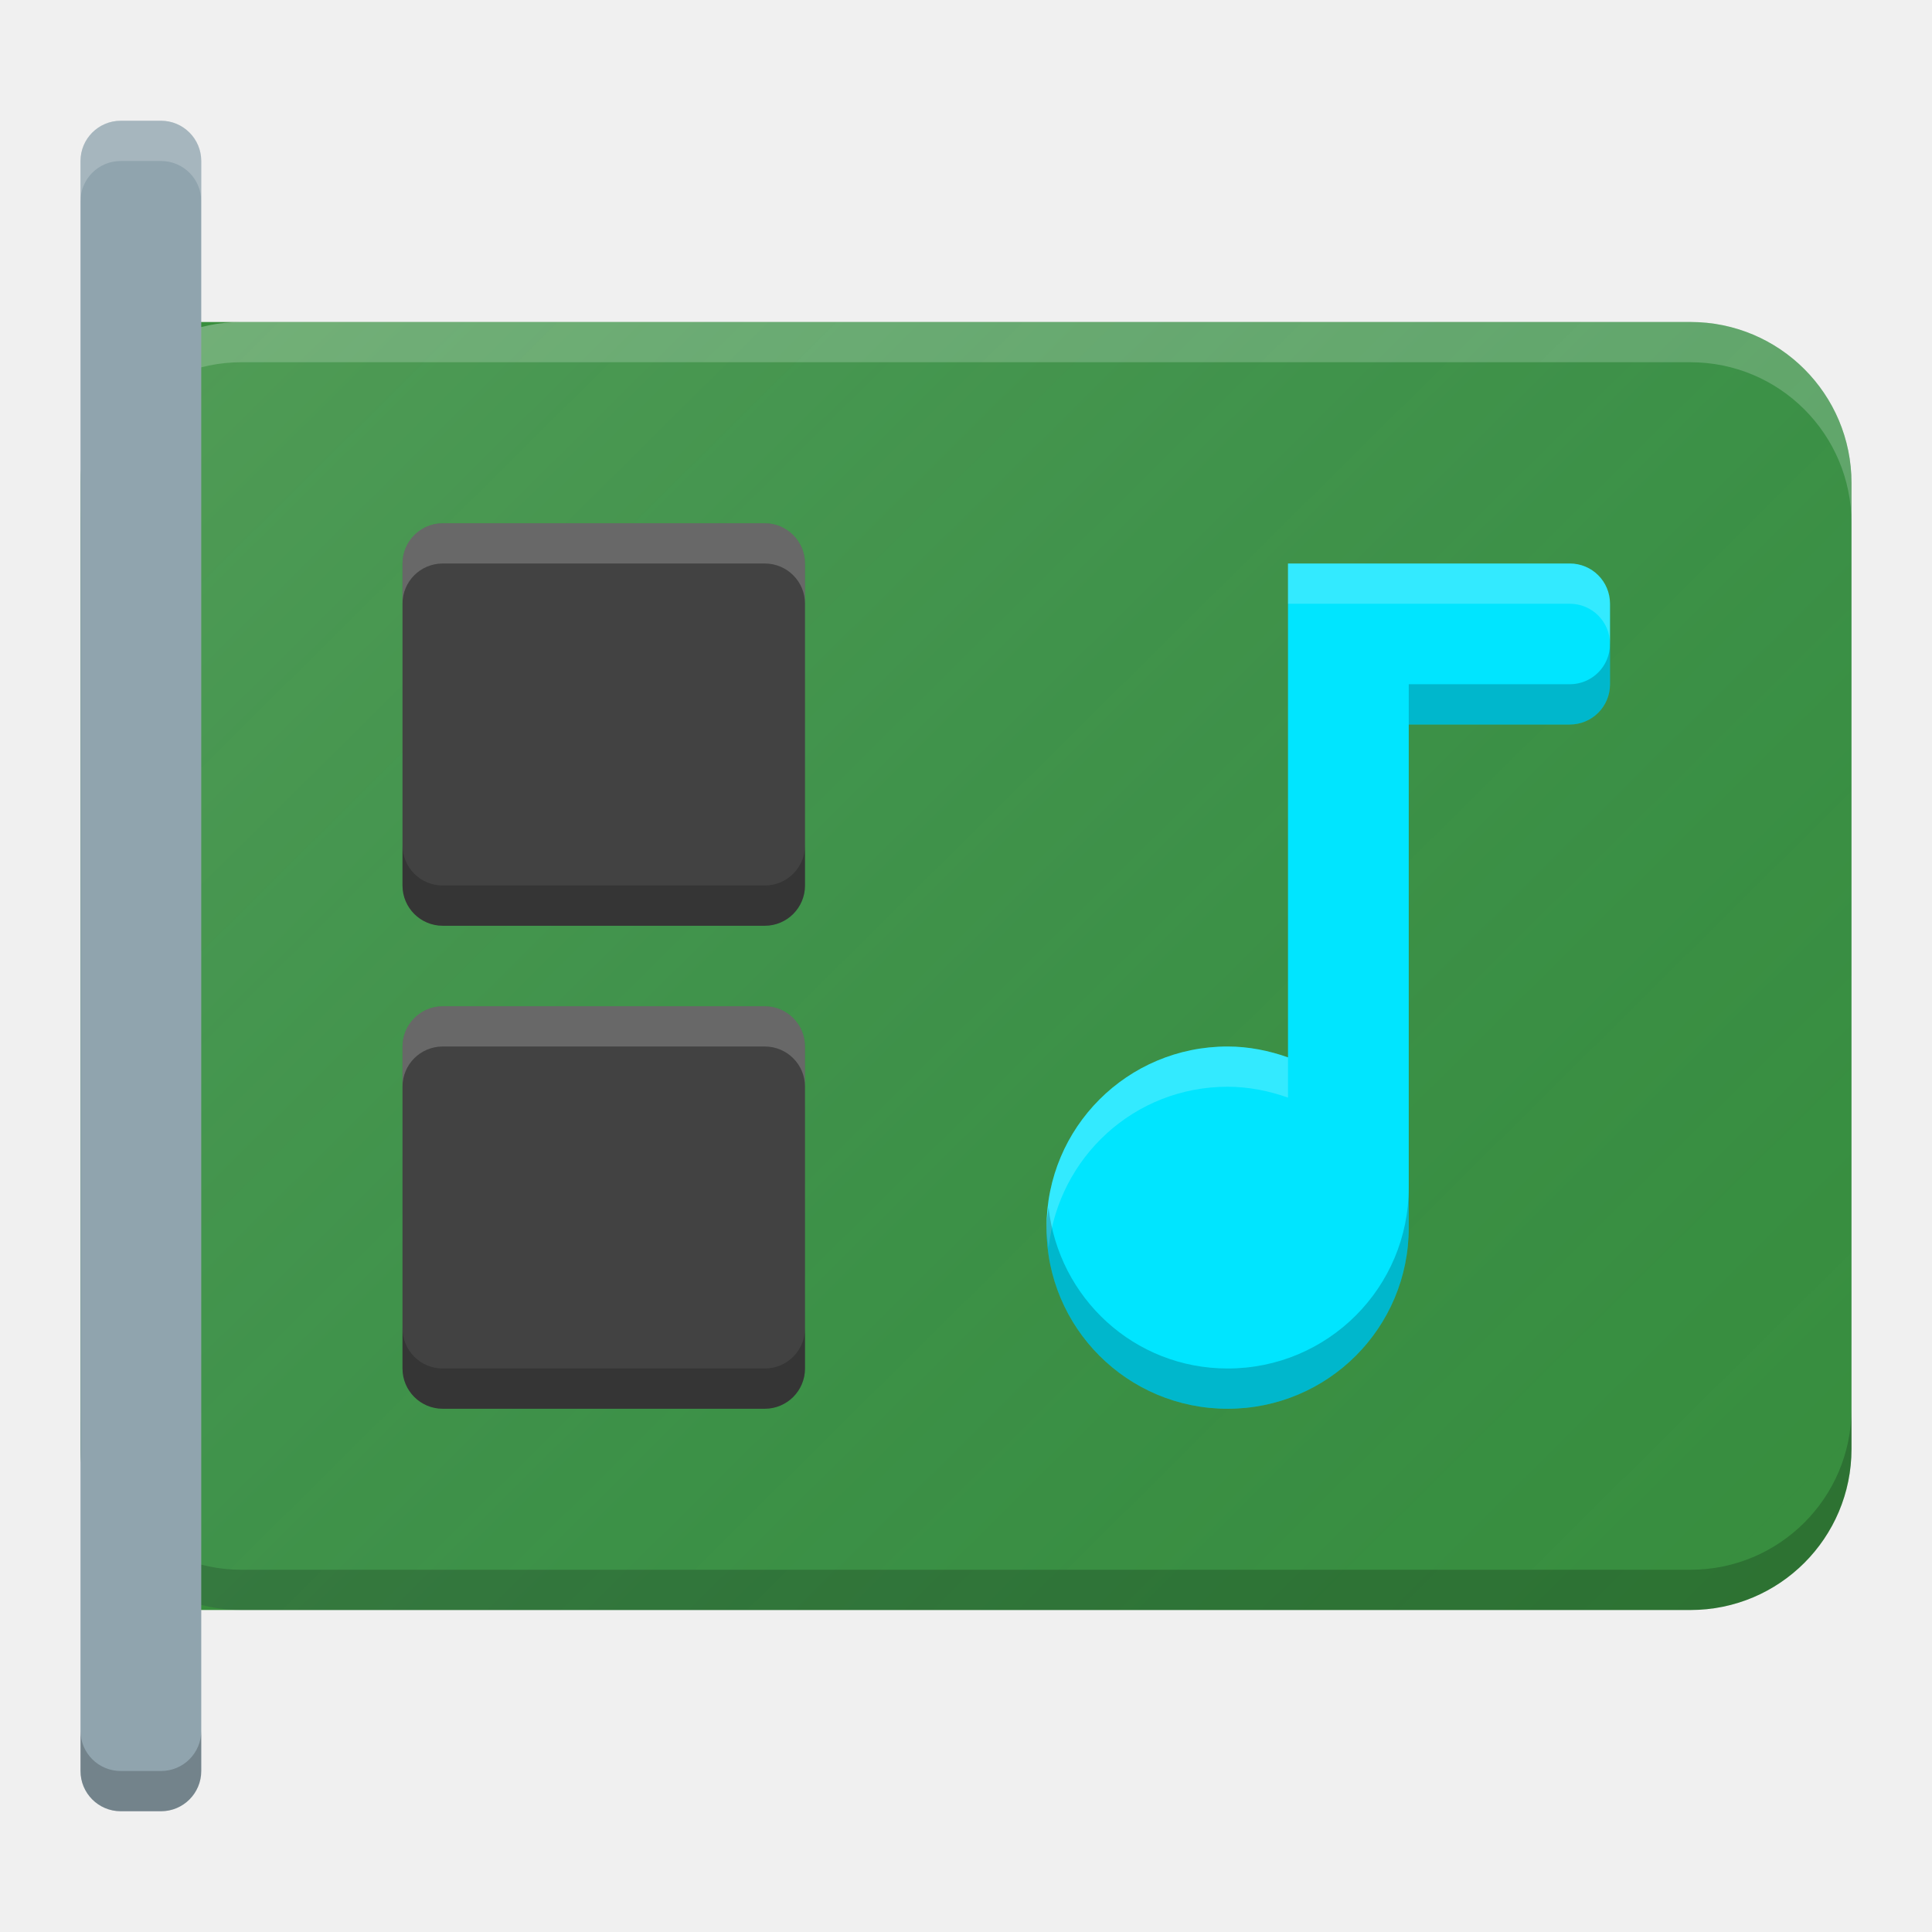
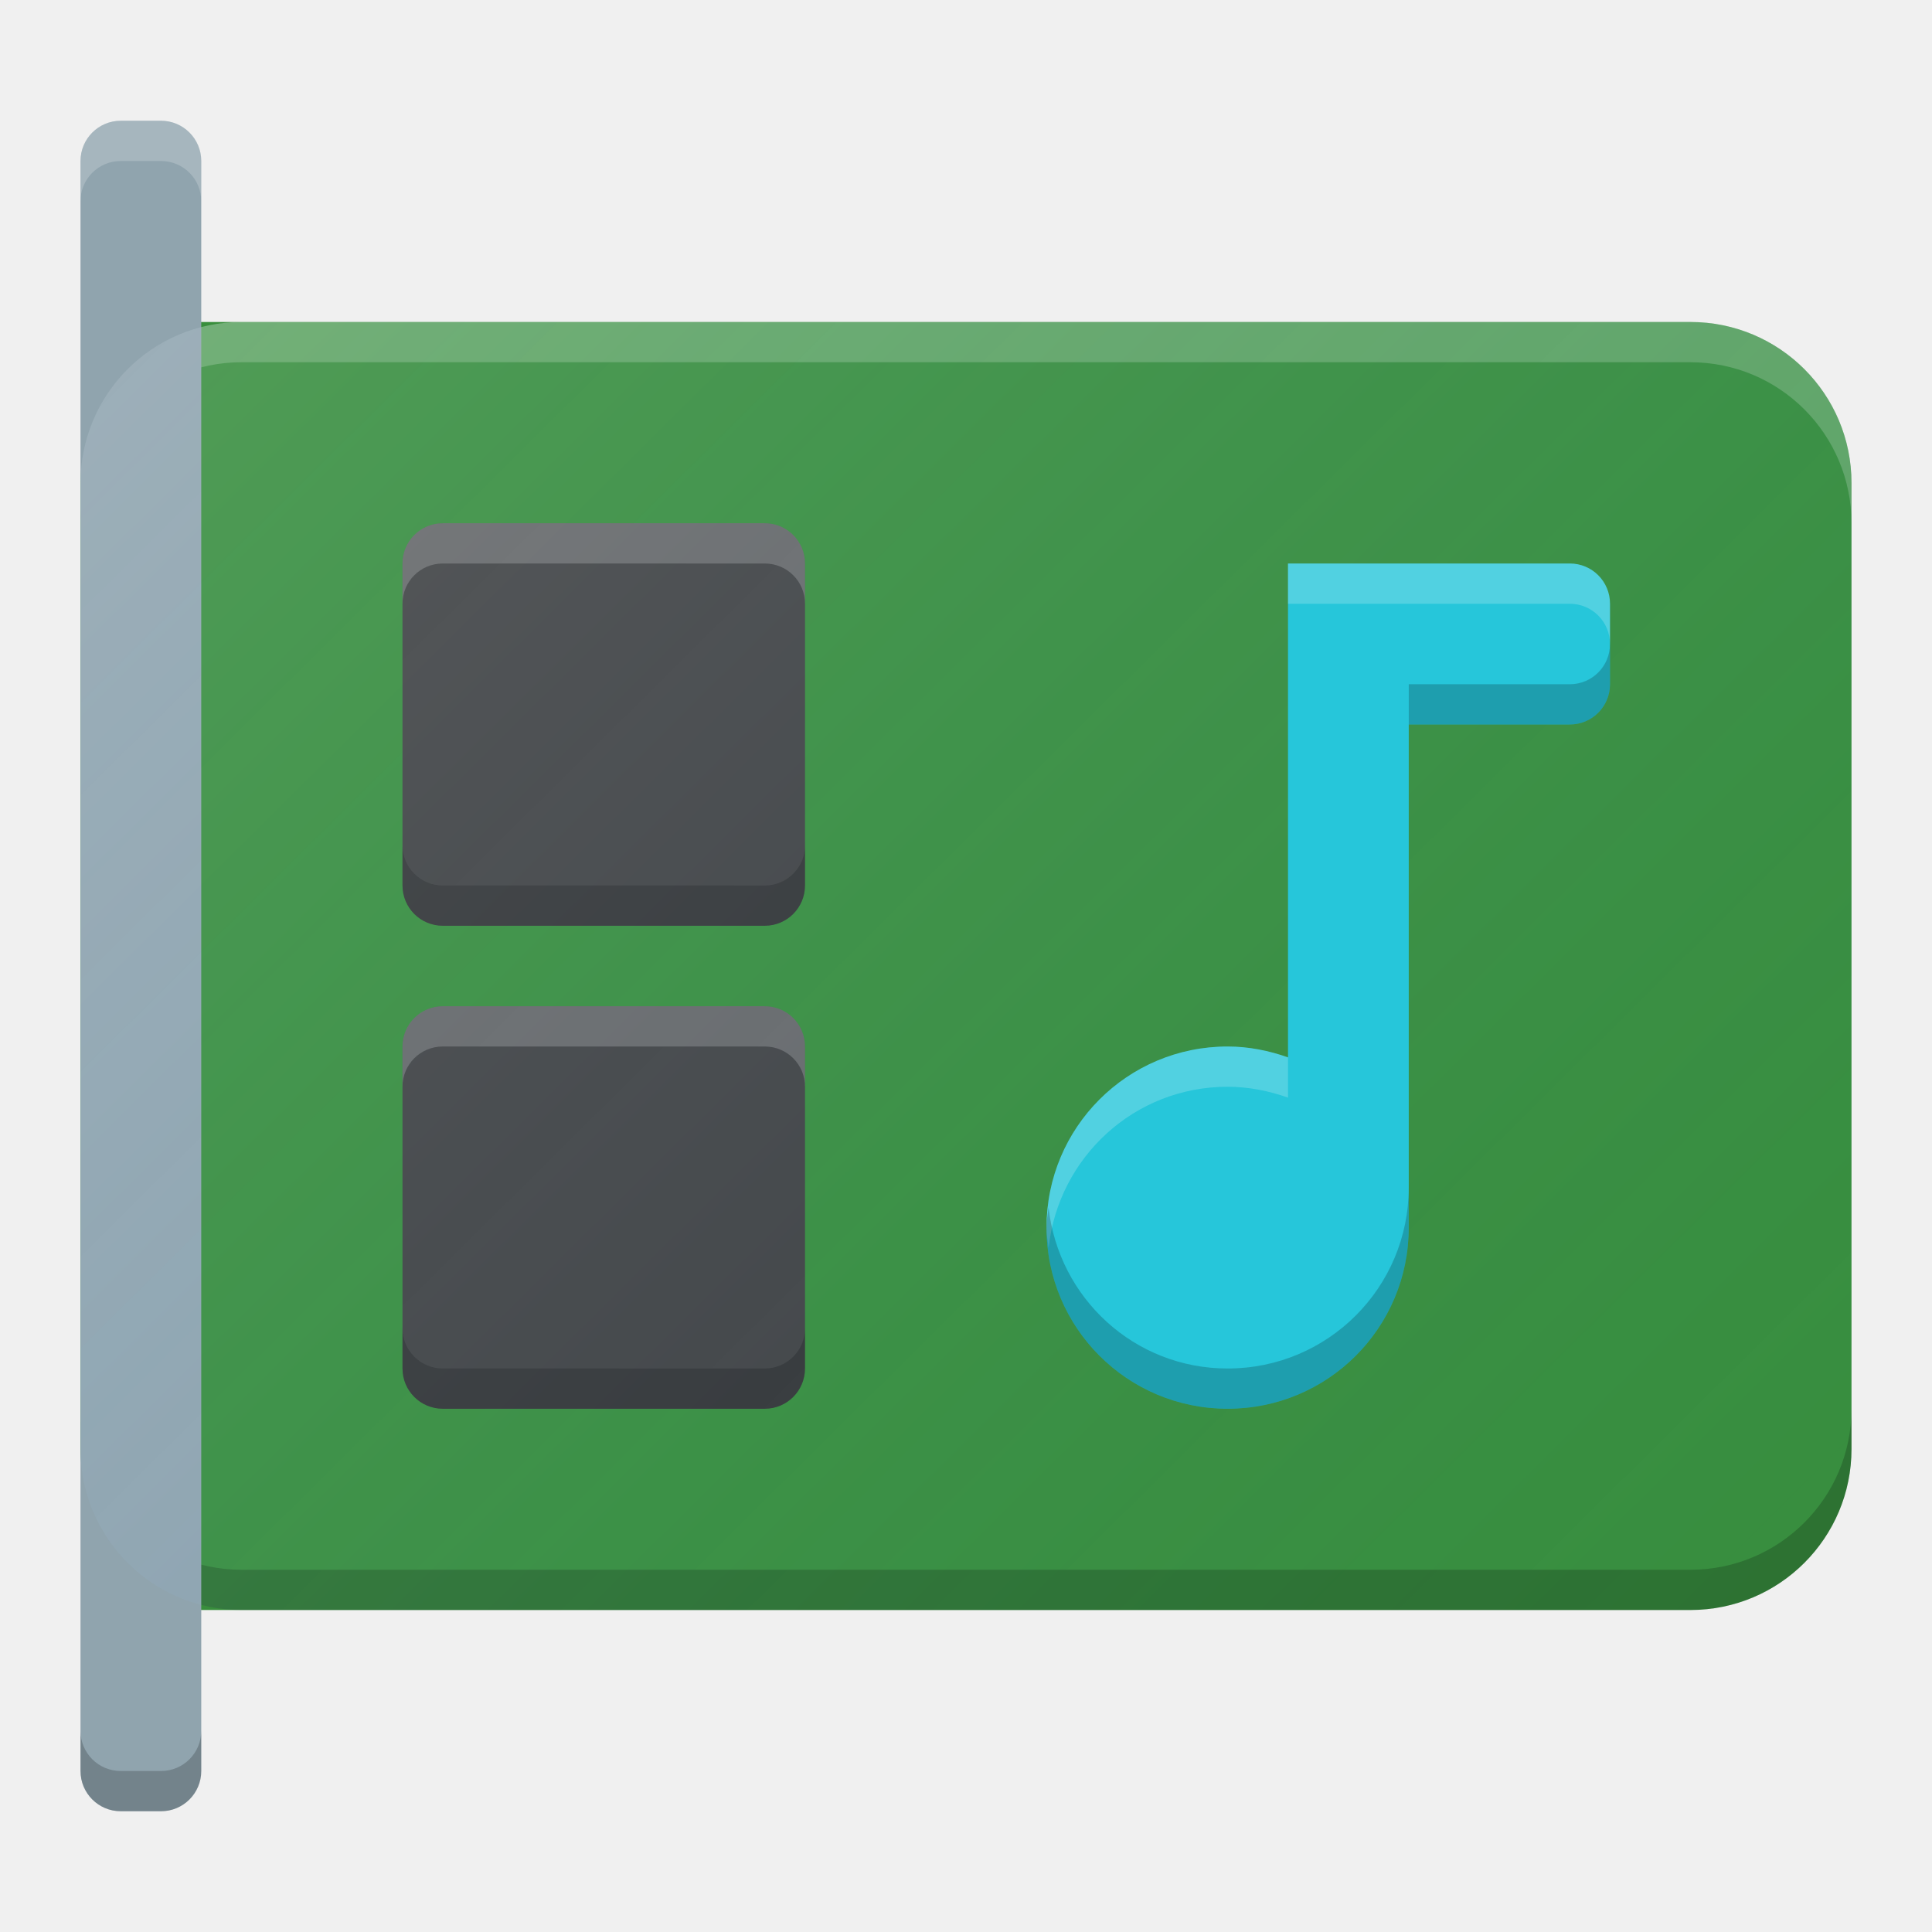
<svg xmlns="http://www.w3.org/2000/svg" xmlns:xlink="http://www.w3.org/1999/xlink" width="48" height="48" viewBox="0 0 48 48" id="svg2" version="1.1">
  <defs id="defs4">
    <filter style="color-interpolation-filters:sRGB" id="filter4630">
      <feFlood flood-opacity="1" flood-color="rgb(0,0,0)" result="flood" id="feFlood4632" />
      <feComposite in="flood" in2="SourceGraphic" operator="in" result="composite1" id="feComposite4634" />
      <feGaussianBlur in="composite1" stdDeviation="0.5" result="blur" id="feGaussianBlur4636" />
      <feOffset dx="0" dy="0.5" result="offset" id="feOffset4638" />
      <feComposite in="SourceGraphic" in2="offset" operator="over" result="composite2" id="feComposite4640" />
    </filter>
    <linearGradient id="linearGradient4165">
      <stop style="stop-color:#ffffff;stop-opacity:0.15" offset="0" id="stop4167" />
      <stop style="stop-color:#177ed5;stop-opacity:0;" offset="1" id="stop4169" />
    </linearGradient>
    <linearGradient xlink:href="#linearGradient4165" id="linearGradient4171-1" x1="1" y1="1001.18" x2="46.792" y2="1047.18" gradientUnits="userSpaceOnUse" gradientTransform="matrix(0.9608644,0,0,0.9565206,1.039138,48.71285)" />
  </defs>
  <g id="layer1" transform="translate(0,-1004.362)">
    <path style="fill:#388e3c;fill-opacity:1" d="M 4 8 C 3.446 8 3 8.446 3 9 L 3 9.381 C 2.386 10.084 2 10.992 2 12 L 2 36 C 2 37.008 2.386 37.916 3 38.619 L 3 39 C 3 39.554 3.446 40 4 40 L 6 40 L 7 40 L 12 40 L 20 40 L 28 40 L 40 40 L 42 40 C 44.21 40 46 38.21 46 36 L 46 12 C 46 9.79 44.21 8 42 8 L 7 8 L 6 8 L 4 8 z " transform="translate(0,1004.362)" id="path4" />
    <path style="fill:#ffffff;fill-opacity:0.2;stroke:none;stroke-opacity:1" d="m 6,1012.362 c -2.21,0 -4,1.79 -4,4 l 0,1 c 0,-2.21 1.79,-4 4,-4 l 36,0 c 2.21,0 4,1.79 4,4 l 0,-1 c 0,-2.21 -1.79,-4 -4,-4 l -36,0 z" id="path4190" />
    <path style="fill:#000000;fill-opacity:0.2" d="m 2,1039.362 0,1 c 0,2.21 1.79,4 4,4 l 9,0 13,0 8,0 6,0 c 2.21,0 4,-1.79 4,-4 l 0,-1 c 0,2.21 -1.79,4 -4,4 l -14,0 -22,0 c -2.21,0 -4,-1.79 -4,-4 z" id="path4195" />
-     <path style="fill:url(#linearGradient4171-1);fill-opacity:1;stroke:none;stroke-width:2;stroke-linecap:round;stroke-linejoin:round;stroke-miterlimit:4;stroke-dasharray:none;stroke-opacity:1" d="m 6,1012.362 c -2.21,0 -4,1.79 -4,4 l 0,16 0,8 c 0,2.21 1.79,4 4,4 l 6,0 8,0 8,0 12,0 2,0 c 2.21,0 4,-1.79 4,-4 l 0,-24 c 0,-2.21 -1.79,-4 -4,-4 l -36,0 z" id="circle4163-3" />
    <rect style="opacity:1;fill:#90a4ae;fill-opacity:1;stroke:none;stroke-width:1.666;stroke-linecap:round;stroke-linejoin:round;stroke-miterlimit:4;stroke-dasharray:none;stroke-opacity:1" id="rect4207" width="3" height="42" x="2" y="1007.362" rx="1" ry="1" />
    <path style="opacity:1;fill:#ffffff;fill-opacity:0.2;stroke:none;stroke-width:1.666;stroke-linecap:round;stroke-linejoin:round;stroke-miterlimit:4;stroke-dasharray:none;stroke-opacity:1" d="m 3,1007.362 c -0.554,0 -1,0.446 -1,1 l 0,1 c 0,-0.554 0.446,-1 1,-1 l 1,0 c 0.554,0 1,0.446 1,1 l 0,-1 c 0,-0.554 -0.446,-1 -1,-1 l -1,0 z" id="rect4169" />
    <rect style="opacity:1;fill:#424242;fill-opacity:1;stroke:none;stroke-width:1.666;stroke-linecap:round;stroke-linejoin:round;stroke-miterlimit:4;stroke-dasharray:none;stroke-opacity:1" id="rect4171" width="10" height="10" x="10" y="1017.362" rx="1" ry="1" />
    <rect style="opacity:1;fill:#424242;fill-opacity:1;stroke:none;stroke-width:1.666;stroke-linecap:round;stroke-linejoin:round;stroke-miterlimit:4;stroke-dasharray:none;stroke-opacity:1" id="rect4176" width="10" height="10" x="10" y="1029.362" rx="1" ry="1" />
    <path style="opacity:1;fill:#ffffff;fill-opacity:0.2;stroke:none;stroke-width:1.666;stroke-linecap:round;stroke-linejoin:round;stroke-miterlimit:4;stroke-dasharray:none;stroke-opacity:1" d="M 11 13 C 10.446 13 10 13.446 10 14 L 10 15 C 10 14.446 10.446 14 11 14 L 19 14 C 19.554 14 20 14.446 20 15 L 20 14 C 20 13.446 19.554 13 19 13 L 11 13 z " transform="translate(0,1004.362)" id="rect4193" />
    <path id="path4198" d="m 11,1029.362 c -0.554,0 -1,0.446 -1,1 l 0,1 c 0,-0.554 0.446,-1 1,-1 l 8,0 c 0.554,0 1,0.446 1,1 l 0,-1 c 0,-0.554 -0.446,-1 -1,-1 l -8,0 z" style="opacity:1;fill:#ffffff;fill-opacity:0.2;stroke:none;stroke-width:1.666;stroke-linecap:round;stroke-linejoin:round;stroke-miterlimit:4;stroke-dasharray:none;stroke-opacity:1" />
    <path style="opacity:1;fill:#000000;fill-opacity:0.2;stroke:none;stroke-width:1.666;stroke-linecap:round;stroke-linejoin:round;stroke-miterlimit:4;stroke-dasharray:none;stroke-opacity:1" d="m 11,1039.362 c -0.554,0 -1,-0.446 -1,-1 l 0,-1 c 0,0.554 0.446,1 1,1 l 8,0 c 0.554,0 1,-0.446 1,-1 l 0,1 c 0,0.554 -0.446,1 -1,1 l -8,0 z" id="path4200" />
    <path id="path4202" d="m 11,1027.362 c -0.554,0 -1,-0.446 -1,-1 l 0,-1 c 0,0.554 0.446,1 1,1 l 8,0 c 0.554,0 1,-0.446 1,-1 l 0,1 c 0,0.554 -0.446,1 -1,1 l -8,0 z" style="opacity:1;fill:#000000;fill-opacity:0.2;stroke:none;stroke-width:1.666;stroke-linecap:round;stroke-linejoin:round;stroke-miterlimit:4;stroke-dasharray:none;stroke-opacity:1" />
    <path id="path4210" d="m 3,1049.362 c -0.554,0 -1,-0.446 -1,-1 l 0,-1 c 0,0.554 0.446,1 1,1 l 1,0 c 0.554,0 1,-0.446 1,-1 l 0,1 c 0,0.554 -0.446,1 -1,1 l -1,0 z" style="opacity:1;fill:#000000;fill-opacity:0.2;stroke:none;stroke-width:1.666;stroke-linecap:round;stroke-linejoin:round;stroke-miterlimit:4;stroke-dasharray:none;stroke-opacity:1" />
-     <path style="opacity:1;fill:#00e5ff;fill-opacity:1;stroke:none;stroke-width:1.666;stroke-linecap:round;stroke-linejoin:round;stroke-miterlimit:4;stroke-dasharray:none;stroke-opacity:1" d="M 32 14 L 32 15 L 32 17 L 32 26.27 C 31.535 26.105 31.025 26 30.5 26 C 28.01 26 26 28.01 26 30.5 C 26 32.99 28.01 35 30.5 35 C 32.99 35 35 32.99 35 30.5 L 35 18 L 39 18 C 39.554 18 40 17.554 40 17 L 40 15 C 40 14.446 39.554 14 39 14 L 33 14 L 32 14 z " transform="translate(0,1004.362)" id="rect4162" />
+     <path style="fill:url(#linearGradient4171-1);fill-opacity:1;stroke:none;stroke-width:2;stroke-linecap:round;stroke-linejoin:round;stroke-miterlimit:4;stroke-dasharray:none;stroke-opacity:1" d="m 6,1012.362 c -2.21,0 -4,1.79 -4,4 l 0,16 0,8 c 0,2.21 1.79,4 4,4 l 6,0 8,0 8,0 12,0 2,0 c 2.21,0 4,-1.79 4,-4 l 0,-24 c 0,-2.21 -1.79,-4 -4,-4 l -36,0 z" id="circle4163-3" />
+     <path style="opacity:1;fill:#26c6da;fill-opacity:1;stroke:none;stroke-width:1.666;stroke-linecap:round;stroke-linejoin:round;stroke-miterlimit:4;stroke-dasharray:none;stroke-opacity:1" d="M 32 14 L 32 15 L 32 17 L 32 26.27 C 31.535 26.105 31.025 26 30.5 26 C 28.01 26 26 28.01 26 30.5 C 26 32.99 28.01 35 30.5 35 C 32.99 35 35 32.99 35 30.5 L 35 18 L 39 18 C 39.554 18 40 17.554 40 17 L 40 15 C 40 14.446 39.554 14 39 14 L 33 14 L 32 14 z " transform="translate(0,1004.362)" id="rect4162" />
    <path style="opacity:1;fill:#ffffff;fill-opacity:0.2;stroke:none;stroke-width:1.666;stroke-linecap:round;stroke-linejoin:round;stroke-miterlimit:4;stroke-dasharray:none;stroke-opacity:1" d="M 32 14 L 32 15 L 33 15 L 39 15 C 39.554 15 40 15.446 40 16 L 40 15 C 40 14.446 39.554 14 39 14 L 33 14 L 32 14 z M 30.5 26 C 28.01 26 26 28.01 26 30.5 C 26 30.671 26.032 30.834 26.051 31 C 26.302 28.75 28.181 27 30.5 27 C 31.025 27 31.535 27.105 32 27.27 L 32 26.27 C 31.535 26.105 31.025 26 30.5 26 z " transform="translate(0,1004.362)" id="path4170" />
    <path style="opacity:1;fill:#000000;fill-opacity:0.2;stroke:none;stroke-width:1.666;stroke-linecap:round;stroke-linejoin:round;stroke-miterlimit:4;stroke-dasharray:none;stroke-opacity:1" d="M 40 16 C 40 16.554 39.554 17 39 17 L 35 17 L 35 18 L 39 18 C 39.554 18 40 17.554 40 17 L 40 16 z M 35 29.5 C 35 31.99 32.99 34 30.5 34 C 28.181 34 26.302 32.25 26.051 30 C 26.032 30.166 26 30.329 26 30.5 C 26 32.99 28.01 35 30.5 35 C 32.99 35 35 32.99 35 30.5 L 35 29.5 z " transform="translate(0,1004.362)" id="path4175" />
  </g>
</svg>
